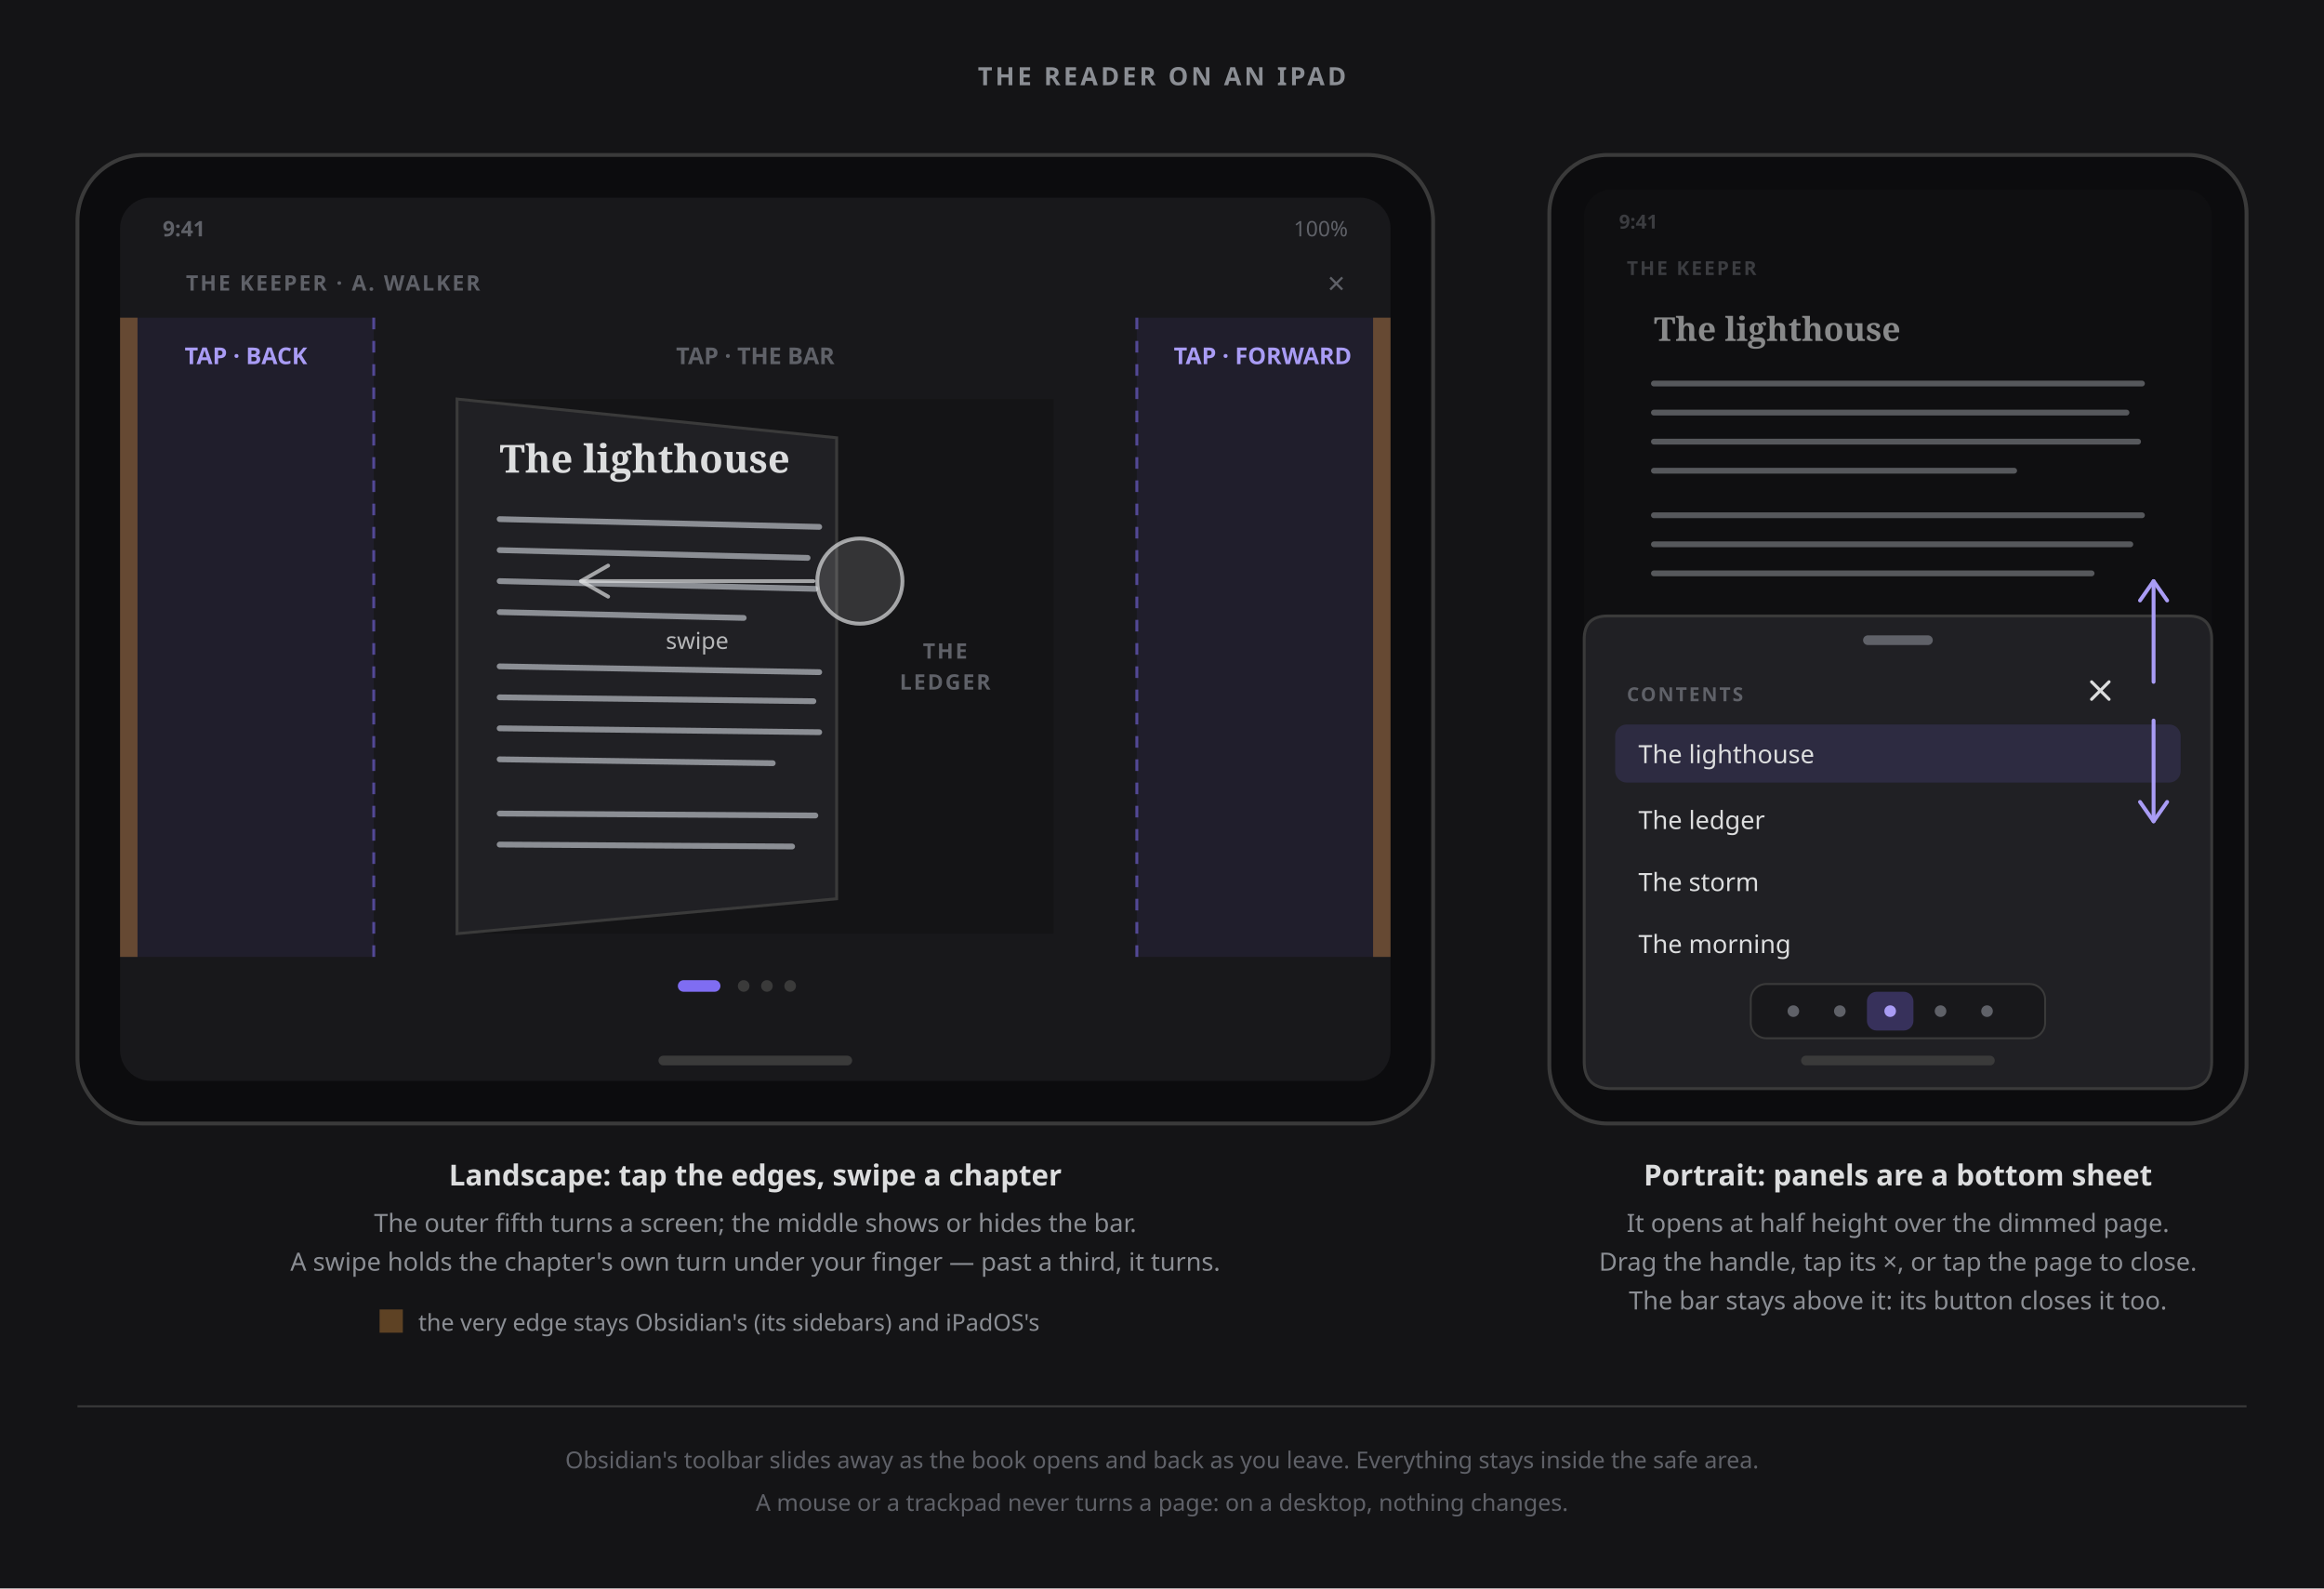
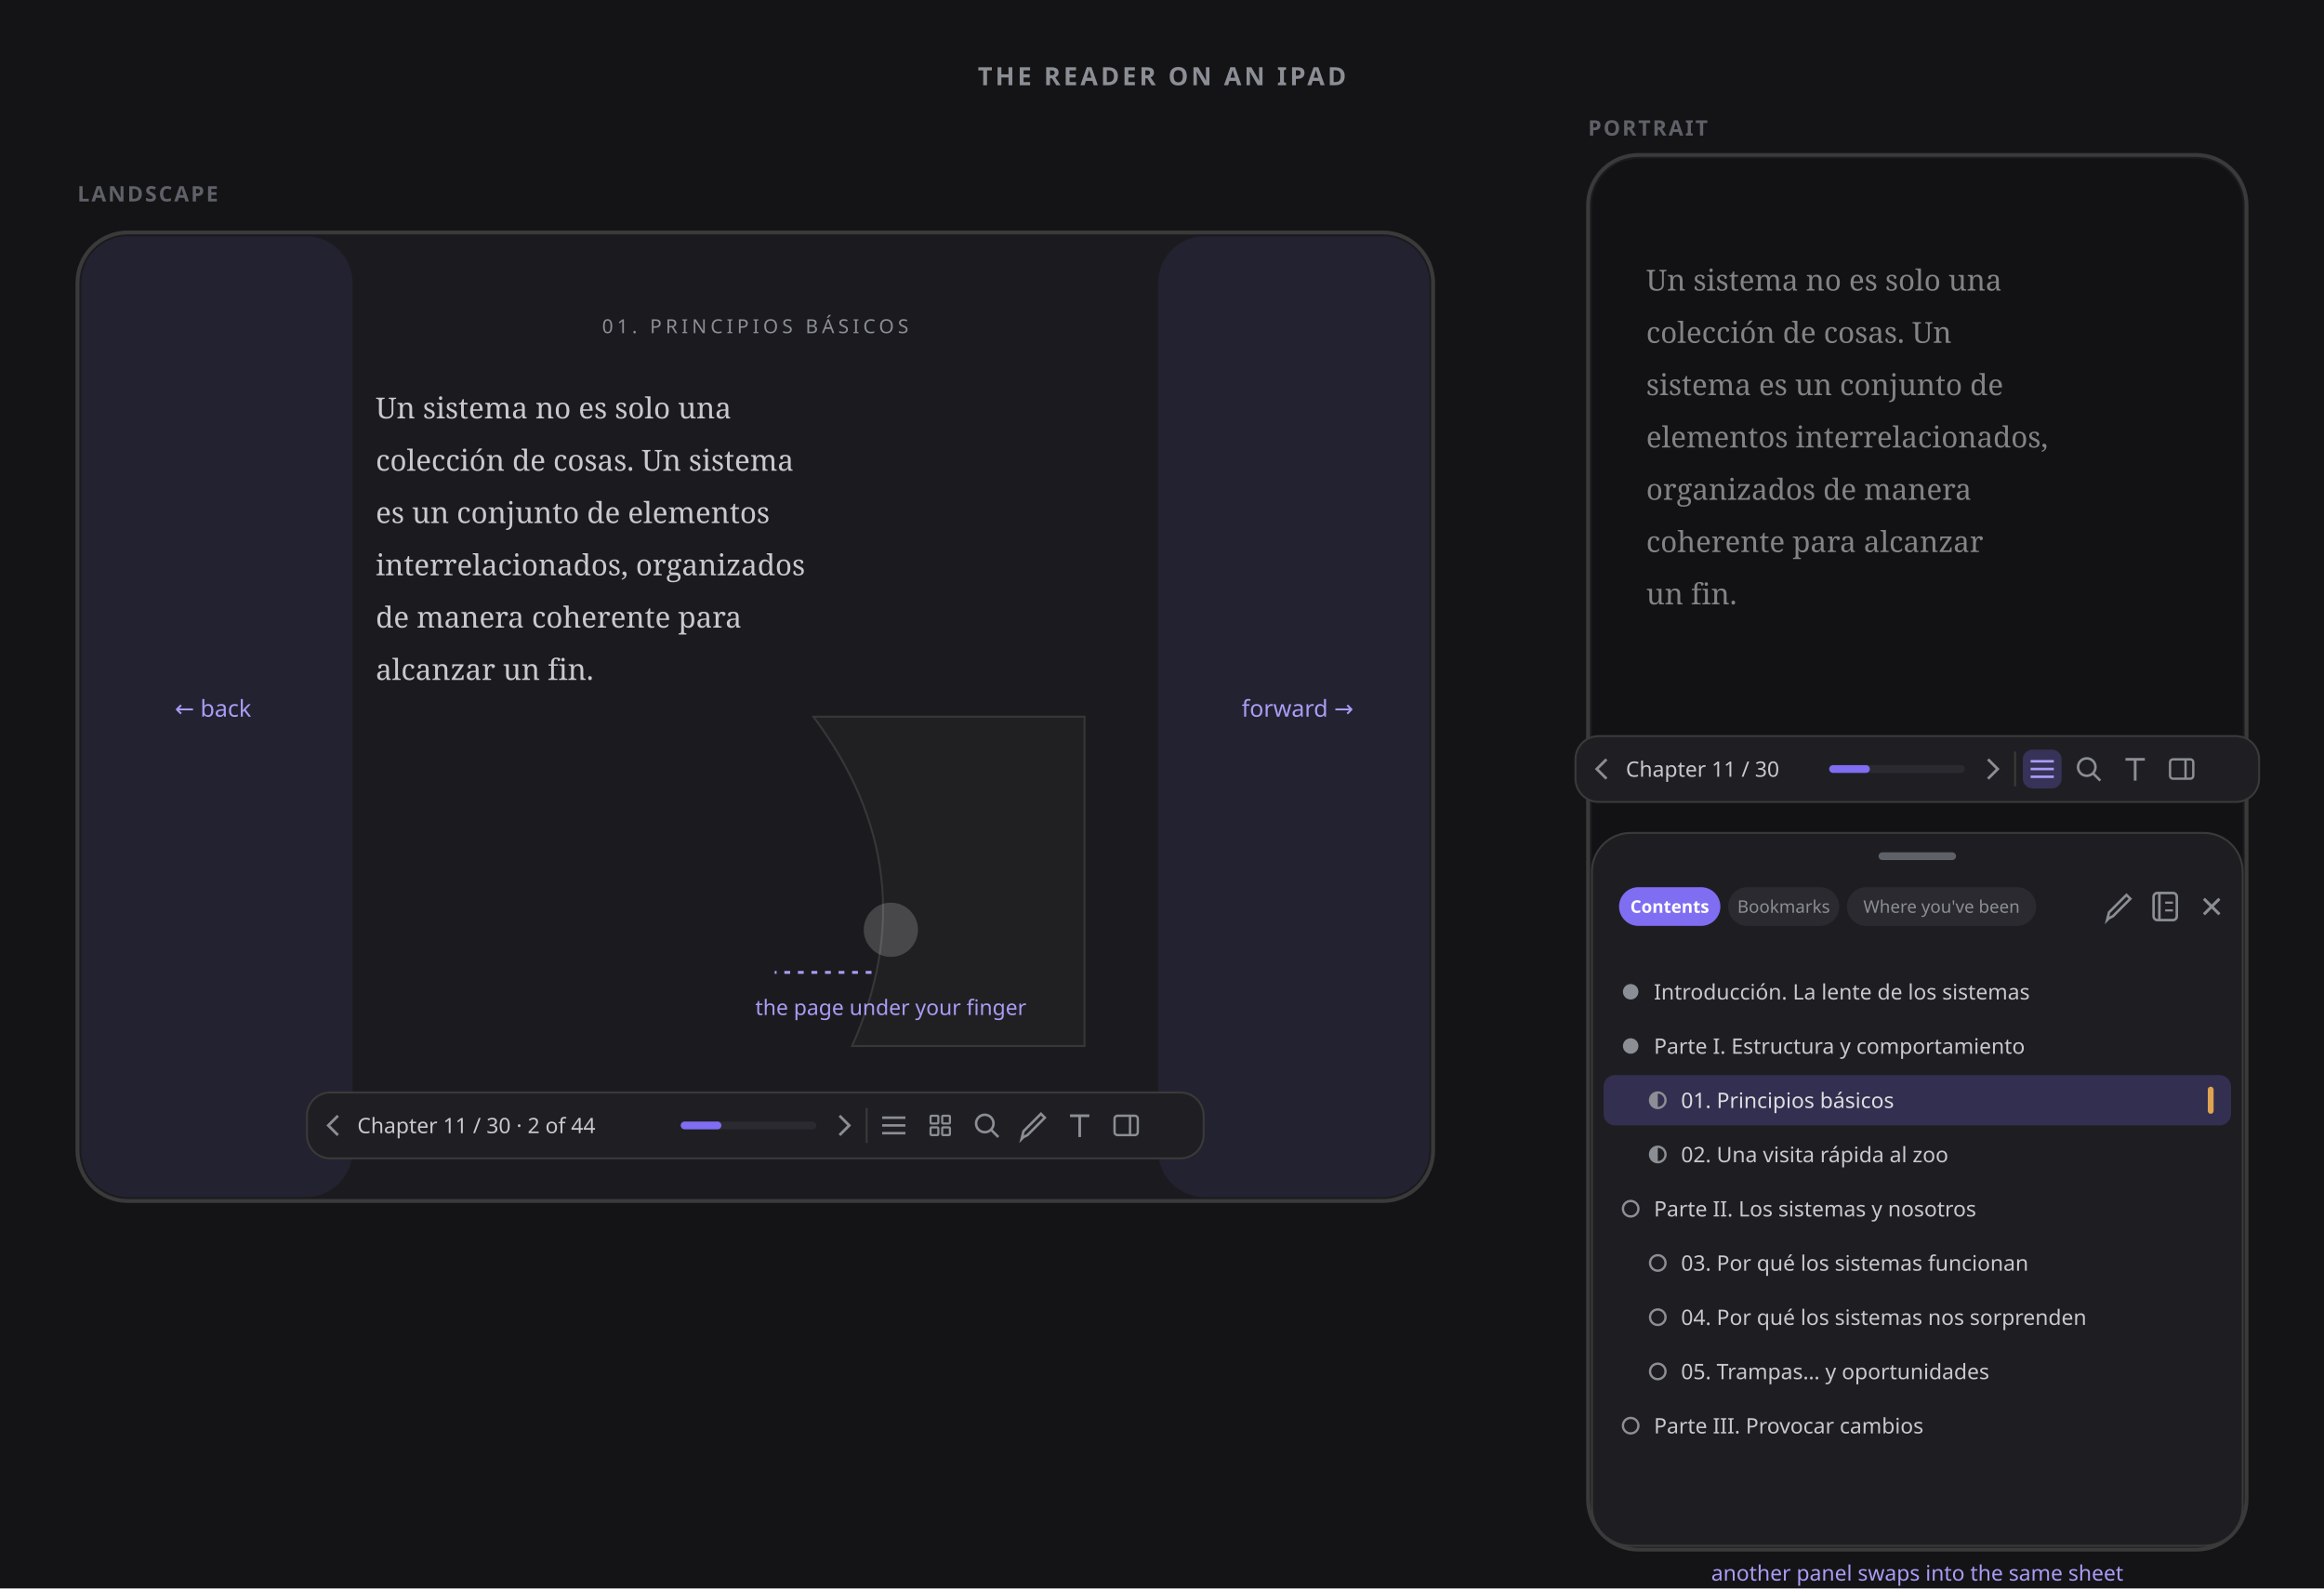
- <svg xmlns="http://www.w3.org/2000/svg" width="1200" height="820" viewBox="0 0 1200 820" role="img" aria-label="The Reader on an iPad. Landscape: the outer fifth of the page on each side is a tap zone that turns a screen back or forward, the middle shows the bar, and a finger swiping left holds the chapter's page part-turned under it. Portrait: Contents opens as a bottom sheet at half height, with a grab handle and its own close at the end of its head, over the page dimmed behind it; the bar stays above the sheet, its Contents button pressed.">
+ <svg xmlns="http://www.w3.org/2000/svg" width="1200" height="820" viewBox="0 0 1200 820" role="img" aria-label="The Reader on an iPad. Landscape: the outer fifth of the page on each side is a tap zone that turns a screen back or forward, the middle shows the bar, which reads Chapter 11 / 30 · 2 of 44, and a finger swiping left holds the chapter's page part-turned under it. Portrait: the drawer is the bottom sheet — Contents opens at half height with a grab handle, its tabs, the pencil for Recall and the notebook, and its own close, its rows read, partly read or not yet, the current one washed, a mark where you marked; the page dims behind it. The bar stays above the sheet, its Contents button pressed; another panel swaps into the same sheet without rising again.">
  <rect width="1200" height="820" fill="#141416" />
-   <text x="600" y="44" fill="#8b8e94" font-family="sans-serif" font-size="13" font-weight="600" text-anchor="middle" letter-spacing="1.5">THE READER ON AN IPAD</text>
-   <rect x="40" y="80" width="700" height="500" rx="34" fill="#0c0c0e" stroke="#3a3a3a" stroke-width="2" />
-   <rect x="62" y="102" width="656" height="456" rx="16" fill="#18181b" />
-   <text x="84" y="122" fill="#5f6168" font-family="sans-serif" font-size="11" font-weight="600">9:41</text>
-   <text x="696" y="122" fill="#5f6168" font-family="sans-serif" font-size="11" text-anchor="end">100%</text>
-   <text x="96" y="150" fill="#5f6168" font-family="sans-serif" font-size="11" font-weight="600" letter-spacing="1">THE KEEPER · A. WALKER</text>
-   <text x="690" y="152" fill="#5f6168" font-family="sans-serif" font-size="16" text-anchor="middle">×</text>
-   <rect x="62" y="164" width="131" height="330" fill="#7f6df2" fill-opacity="0.08" />
-   <line x1="193" y1="164" x2="193" y2="494" stroke="#7f6df2" stroke-opacity="0.55" stroke-width="1.5" stroke-dasharray="6 6" />
-   <rect x="587" y="164" width="131" height="330" fill="#7f6df2" fill-opacity="0.08" />
-   <line x1="587" y1="164" x2="587" y2="494" stroke="#7f6df2" stroke-opacity="0.55" stroke-width="1.5" stroke-dasharray="6 6" />
-   <text x="127" y="188" fill="#a99cf5" font-family="sans-serif" font-size="12" font-weight="600" text-anchor="middle">TAP · BACK</text>
-   <text x="652" y="188" fill="#a99cf5" font-family="sans-serif" font-size="12" font-weight="600" text-anchor="middle">TAP · FORWARD</text>
-   <text x="390" y="188" fill="#5f6168" font-family="sans-serif" font-size="12" font-weight="600" text-anchor="middle">TAP · THE BAR</text>
-   <rect x="236" y="206" width="308" height="276" fill="#141416" />
-   <text x="488" y="340" fill="#5f6168" font-family="sans-serif" font-size="11" font-weight="600" text-anchor="middle" letter-spacing="1">THE</text>
-   <text x="488" y="356" fill="#5f6168" font-family="sans-serif" font-size="11" font-weight="600" text-anchor="middle" letter-spacing="1">LEDGER</text>
-   <polygon points="236,206 432,226 432,464 236,482" fill="#202024" stroke="#3a3a3a" stroke-width="1.5" />
-   <text x="258" y="244" fill="#dcddde" font-family="Georgia, serif" font-size="20" font-weight="700">The lighthouse</text>
-   <g stroke="#8b8e94" stroke-width="3" stroke-linecap="round">
-     <line x1="258" y1="268" x2="423" y2="272" />
-     <line x1="258" y1="284" x2="417" y2="288" />
-     <line x1="258" y1="300" x2="421" y2="304" />
-     <line x1="258" y1="316" x2="384" y2="319" />
-     <line x1="258" y1="344" x2="423" y2="347" />
-     <line x1="258" y1="360" x2="420" y2="362" />
-     <line x1="258" y1="376" x2="423" y2="378" />
-     <line x1="258" y1="392" x2="399" y2="394" />
-     <line x1="258" y1="420" x2="421" y2="421" />
-     <line x1="258" y1="436" x2="409" y2="437" />
-   </g>
-   <circle cx="444" cy="300" r="22" fill="#dcddde" fill-opacity="0.16" stroke="#dcddde" stroke-opacity="0.7" stroke-width="2" />
-   <path d="M 420 300 L 300 300" stroke="#dcddde" stroke-opacity="0.7" stroke-width="2" fill="none" stroke-linecap="round" />
-   <path d="M 314 292 L 300 300 L 314 308" stroke="#dcddde" stroke-opacity="0.7" stroke-width="2" fill="none" stroke-linecap="round" stroke-linejoin="round" />
-   <text x="360" y="335" fill="#dcddde" fill-opacity="0.8" font-family="sans-serif" font-size="12" text-anchor="middle">swipe</text>
-   <rect x="62" y="164" width="9" height="330" fill="#e9973f" fill-opacity="0.35" />
-   <rect x="709" y="164" width="9" height="330" fill="#e9973f" fill-opacity="0.35" />
-   <g fill="#3a3a3a">
-     <rect x="350" y="506" width="22" height="6" rx="3" fill="#7f6df2" />
-     <circle cx="384" cy="509" r="3" />
-     <circle cx="396" cy="509" r="3" />
-     <circle cx="408" cy="509" r="3" />
-   </g>
-   <rect x="340" y="545" width="100" height="5" rx="2.5" fill="#3a3a3a" />
-   <text x="390" y="612" fill="#dcddde" font-family="sans-serif" font-size="15" font-weight="600" text-anchor="middle">Landscape: tap the edges, swipe a chapter</text>
-   <text x="390" y="636" fill="#8b8e94" font-family="sans-serif" font-size="13" text-anchor="middle">The outer fifth turns a screen; the middle shows or hides the bar.</text>
-   <text x="390" y="656" fill="#8b8e94" font-family="sans-serif" font-size="13" text-anchor="middle">A swipe holds the chapter's own turn under your finger — past a third, it turns.</text>
-   <g>
-     <rect x="196" y="676" width="12" height="12" fill="#e9973f" fill-opacity="0.35" />
-     <text x="216" y="687" fill="#8b8e94" font-family="sans-serif" font-size="12">the very edge stays Obsidian's (its sidebars) and iPadOS's</text>
-   </g>
-   <rect x="800" y="80" width="360" height="500" rx="30" fill="#0c0c0e" stroke="#3a3a3a" stroke-width="2" />
-   <rect x="818" y="98" width="324" height="464" rx="14" fill="#18181b" />
-   <text x="836" y="118" fill="#5f6168" font-family="sans-serif" font-size="10" font-weight="600">9:41</text>
-   <text x="840" y="142" fill="#5f6168" font-family="sans-serif" font-size="10" font-weight="600" letter-spacing="1">THE KEEPER</text>
-   <text x="854" y="176" fill="#dcddde" font-family="Georgia, serif" font-size="17" font-weight="700">The lighthouse</text>
-   <g stroke="#8b8e94" stroke-width="3" stroke-linecap="round">
-     <line x1="854" y1="198" x2="1106" y2="198" />
-     <line x1="854" y1="213" x2="1098" y2="213" />
-     <line x1="854" y1="228" x2="1104" y2="228" />
-     <line x1="854" y1="243" x2="1040" y2="243" />
-     <line x1="854" y1="266" x2="1106" y2="266" />
-     <line x1="854" y1="281" x2="1100" y2="281" />
-     <line x1="854" y1="296" x2="1080" y2="296" />
-   </g>
-   <rect x="818" y="98" width="324" height="464" rx="14" fill="#000000" fill-opacity="0.38" />
-   <path d="M 818 330 Q 818 318 830 318 L 1130 318 Q 1142 318 1142 330 L 1142 548 Q 1142 562 1128 562 L 832 562 Q 818 562 818 548 Z" fill="#202024" stroke="#3a3a3a" stroke-width="1.5" />
-   <rect x="962" y="328" width="36" height="5" rx="2.5" fill="#5f6168" />
-   <text x="840" y="362" fill="#5f6168" font-family="sans-serif" font-size="10" font-weight="600" letter-spacing="1">CONTENTS</text>
-   <rect x="834" y="374" width="292" height="30" rx="6" fill="#7f6df2" fill-opacity="0.14" />
-   <text x="846" y="394" fill="#dcddde" font-family="sans-serif" font-size="13">The lighthouse</text>
-   <text x="846" y="428" fill="#dcddde" font-family="sans-serif" font-size="13">The ledger</text>
-   <text x="846" y="460" fill="#dcddde" font-family="sans-serif" font-size="13">The storm</text>
-   <text x="846" y="492" fill="#dcddde" font-family="sans-serif" font-size="13">The morning</text>
-   <path d="M 1080 352 l 9 9 M 1089 352 l -9 9" stroke="#dcddde" stroke-width="1.6" stroke-linecap="round" />
-   <rect x="904" y="508" width="152" height="28" rx="8" fill="#18181b" stroke="#3a3a3a" />
-   <circle cx="926" cy="522" r="3" fill="#5f6168" />
-   <circle cx="950" cy="522" r="3" fill="#5f6168" />
-   <rect x="964" y="512" width="24" height="20" rx="5" fill="#7f6df2" fill-opacity="0.3" />
-   <circle cx="976" cy="522" r="3" fill="#a99cf5" />
-   <circle cx="1002" cy="522" r="3" fill="#5f6168" />
-   <circle cx="1026" cy="522" r="3" fill="#5f6168" />
-   <path d="M 1112 352 L 1112 300" stroke="#a99cf5" stroke-width="2" fill="none" stroke-linecap="round" />
-   <path d="M 1105 310 L 1112 300 L 1119 310" stroke="#a99cf5" stroke-width="2" fill="none" stroke-linecap="round" stroke-linejoin="round" />
-   <path d="M 1112 372 L 1112 424" stroke="#a99cf5" stroke-width="2" fill="none" stroke-linecap="round" />
-   <path d="M 1105 414 L 1112 424 L 1119 414" stroke="#a99cf5" stroke-width="2" fill="none" stroke-linecap="round" stroke-linejoin="round" />
-   <rect x="930" y="545" width="100" height="5" rx="2.5" fill="#3a3a3a" />
-   <text x="980" y="612" fill="#dcddde" font-family="sans-serif" font-size="15" font-weight="600" text-anchor="middle">Portrait: panels are a bottom sheet</text>
-   <text x="980" y="636" fill="#8b8e94" font-family="sans-serif" font-size="13" text-anchor="middle">It opens at half height over the dimmed page.</text>
-   <text x="980" y="656" fill="#8b8e94" font-family="sans-serif" font-size="13" text-anchor="middle">Drag the handle, tap its ×, or tap the page to close.</text>
-   <text x="980" y="676" fill="#8b8e94" font-family="sans-serif" font-size="13" text-anchor="middle">The bar stays above it: its button closes it too.</text>
-   <line x1="40" y1="726" x2="1160" y2="726" stroke="#3a3a3a" stroke-width="1" />
-   <text x="600" y="758" fill="#5f6168" font-family="sans-serif" font-size="12" text-anchor="middle">Obsidian's toolbar slides away as the book opens and back as you leave. Everything stays inside the safe area.</text>
-   <text x="600" y="780" fill="#5f6168" font-family="sans-serif" font-size="12" text-anchor="middle">A mouse or a trackpad never turns a page: on a desktop, nothing changes.</text>
+   <text x="600.0" y="44" fill="#8b8e94" font-family="sans-serif" font-size="13" font-weight="600" text-anchor="middle" letter-spacing="1.5">THE READER ON AN IPAD</text>
+   <rect x="40" y="120" width="700" height="500" rx="26" fill="#1b1b1f" stroke="#3a3a3a" stroke-width="2" />
+   <text x="40" y="104" fill="#5f6168" font-family="sans-serif" font-size="11" font-weight="600" letter-spacing="1">LANDSCAPE</text>
+   <rect x="42" y="122" width="140.0" height="496" rx="24" fill="#7f6df2" opacity="0.08" />
+   <rect x="598.0" y="122" width="140.0" height="496" rx="24" fill="#7f6df2" opacity="0.08" />
+   <text x="110.0" y="370.0" fill="#a99cf5" font-family="sans-serif" font-size="12" text-anchor="middle">← back</text>
+   <text x="670.0" y="370.0" fill="#a99cf5" font-family="sans-serif" font-size="12" text-anchor="middle">forward →</text>
+   <text x="390.0" y="172" fill="#8b8e94" font-family="sans-serif" font-size="10" text-anchor="middle" letter-spacing="2">01. PRINCIPIOS BÁSICOS</text>
+   <text x="194.0" y="216" fill="#c8c9cc" font-family="serif" font-size="15">Un sistema no es solo una</text>
+   <text x="194.0" y="243" fill="#c8c9cc" font-family="serif" font-size="15">colección de cosas. Un sistema</text>
+   <text x="194.0" y="270" fill="#c8c9cc" font-family="serif" font-size="15">es un conjunto de elementos</text>
+   <text x="194.0" y="297" fill="#c8c9cc" font-family="serif" font-size="15">interrelacionados, organizados</text>
+   <text x="194.0" y="324" fill="#c8c9cc" font-family="serif" font-size="15">de manera coherente para</text>
+   <text x="194.0" y="351" fill="#c8c9cc" font-family="serif" font-size="15">alcanzar un fin.</text>
+   <path d="M 420.0 370 Q 480.0 450 440.0 540 L 560.0 540 L 560.0 370 Z" stroke="#3a3a3a" stroke-width="1" fill="#202024" opacity="0.9" />
+   <circle cx="460.0" cy="480" r="14" fill="#ffffff" opacity="0.18" />
+   <path d="M 450.0 502 L 400.0 502" stroke="#a99cf5" stroke-width="1.5" fill="none" stroke-dasharray="3 4" />
+   <text x="390.0" y="524" fill="#a99cf5" font-family="sans-serif" font-size="11">the page under your finger</text>
+   <rect x="158.5" y="564" width="463.0" height="34" rx="12" fill="#1f1f23" stroke="#3a3a3a" stroke-width="1" />
+   <path d="M 174.5 576 L 169.5 581 L 174.5 586" stroke="#8b8e94" stroke-width="1.4" fill="none" />
+   <text x="184.5" y="585" fill="#c8c9cc" font-family="sans-serif" font-size="11">Chapter 11 / 30 · 2 of 44</text>
+   <rect x="351.5" y="579" width="70" height="4" rx="2" fill="#2a2a30" />
+   <rect x="351.5" y="579" width="21.0" height="4" rx="2" fill="#7f6df2" />
+   <path d="M 433.5 576 L 438.5 581 L 433.5 586" stroke="#8b8e94" stroke-width="1.4" fill="none" />
+   <path d="M 447.5 572 L 447.5 590" stroke="#3a3a3a" stroke-width="1" fill="none" />
+   <path d="M 455.5 577 L 467.5 577" stroke="#8b8e94" stroke-width="1.3" fill="none" />
+   <path d="M 455.5 581 L 467.5 581" stroke="#8b8e94" stroke-width="1.3" fill="none" />
+   <path d="M 455.5 585 L 467.5 585" stroke="#8b8e94" stroke-width="1.3" fill="none" />
+   <rect x="480.5" y="576" width="4" height="4" rx="0.5" fill="none" stroke="#8b8e94" stroke-width="1.1" />
+   <rect x="480.5" y="582" width="4" height="4" rx="0.5" fill="none" stroke="#8b8e94" stroke-width="1.1" />
+   <rect x="486.5" y="576" width="4" height="4" rx="0.5" fill="none" stroke="#8b8e94" stroke-width="1.1" />
+   <rect x="486.5" y="582" width="4" height="4" rx="0.5" fill="none" stroke="#8b8e94" stroke-width="1.1" />
+   <circle cx="508.5" cy="580" r="4.5" fill="none" stroke="#8b8e94" stroke-width="1.3" />
+   <path d="M 512.0 583.5 L 515.5 587" stroke="#8b8e94" stroke-width="1.3" fill="none" />
+   <path d="M 528.5 587 L 527.5 588 L 528.5 584 L 537.5 575 L 539.5 577 L 530.5 586 Z" stroke="#8b8e94" stroke-width="1.3" fill="none" />
+   <path d="M 552.5 576 L 562.5 576" stroke="#8b8e94" stroke-width="1.4" fill="none" />
+   <path d="M 557.5 576 L 557.5 587" stroke="#8b8e94" stroke-width="1.4" fill="none" />
+   <rect x="575.5" y="576" width="12" height="10" rx="1.5" fill="none" stroke="#8b8e94" stroke-width="1.2" />
+   <path d="M 583.5 576 L 583.5 586" stroke="#8b8e94" stroke-width="1.2" fill="none" />
+   <rect x="820" y="80" width="340" height="720" rx="26" fill="#1b1b1f" stroke="#3a3a3a" stroke-width="2" />
+   <text x="820" y="70" fill="#5f6168" font-family="sans-serif" font-size="11" font-weight="600" letter-spacing="1">PORTRAIT</text>
+   <text x="850" y="150" fill="#c8c9cc" font-family="serif" font-size="15">Un sistema no es solo una</text>
+   <text x="850" y="177" fill="#c8c9cc" font-family="serif" font-size="15">colección de cosas. Un</text>
+   <text x="850" y="204" fill="#c8c9cc" font-family="serif" font-size="15">sistema es un conjunto de</text>
+   <text x="850" y="231" fill="#c8c9cc" font-family="serif" font-size="15">elementos interrelacionados,</text>
+   <text x="850" y="258" fill="#c8c9cc" font-family="serif" font-size="15">organizados de manera</text>
+   <text x="850" y="285" fill="#c8c9cc" font-family="serif" font-size="15">coherente para alcanzar</text>
+   <text x="850" y="312" fill="#c8c9cc" font-family="serif" font-size="15">un fin.</text>
+   <rect x="822" y="82" width="336" height="716" rx="24" fill="#000000" opacity="0.35" />
+   <rect x="813.5" y="380" width="353.0" height="34" rx="12" fill="#1f1f23" stroke="#3a3a3a" stroke-width="1" />
+   <path d="M 829.5 392 L 824.5 397 L 829.5 402" stroke="#8b8e94" stroke-width="1.4" fill="none" />
+   <text x="839.5" y="401" fill="#c8c9cc" font-family="sans-serif" font-size="11">Chapter 11 / 30</text>
+   <rect x="944.5" y="395" width="70" height="4" rx="2" fill="#2a2a30" />
+   <rect x="944.5" y="395" width="21.0" height="4" rx="2" fill="#7f6df2" />
+   <path d="M 1026.5 392 L 1031.5 397 L 1026.5 402" stroke="#8b8e94" stroke-width="1.4" fill="none" />
+   <path d="M 1040.5 388 L 1040.5 406" stroke="#3a3a3a" stroke-width="1" fill="none" />
+   <rect x="1044.5" y="387" width="20" height="20" rx="5" fill="#7f6df2" opacity="0.25" />
+   <path d="M 1048.5 393 L 1060.5 393" stroke="#a99cf5" stroke-width="1.3" fill="none" />
+   <path d="M 1048.5 397 L 1060.5 397" stroke="#a99cf5" stroke-width="1.3" fill="none" />
+   <path d="M 1048.5 401 L 1060.5 401" stroke="#a99cf5" stroke-width="1.3" fill="none" />
+   <circle cx="1077.5" cy="396" r="4.5" fill="none" stroke="#8b8e94" stroke-width="1.3" />
+   <path d="M 1081.0 399.5 L 1084.5 403" stroke="#8b8e94" stroke-width="1.3" fill="none" />
+   <path d="M 1097.5 392 L 1107.5 392" stroke="#8b8e94" stroke-width="1.4" fill="none" />
+   <path d="M 1102.5 392 L 1102.5 403" stroke="#8b8e94" stroke-width="1.4" fill="none" />
+   <rect x="1120.5" y="392" width="12" height="10" rx="1.5" fill="none" stroke="#8b8e94" stroke-width="1.2" />
+   <path d="M 1128.5 392 L 1128.5 402" stroke="#8b8e94" stroke-width="1.2" fill="none" />
+   <rect x="822" y="430" width="336" height="368" rx="20" fill="#1e1e22" stroke="#3a3a3a" stroke-width="1" />
+   <rect x="970.0" y="440" width="40" height="4" rx="2" fill="#5f6168" />
+   <rect x="836" y="458" width="52.32" height="20" rx="10.0" fill="#7f6df2" />
+   <text x="862.16" y="471.24" fill="#ffffff" font-family="sans-serif" font-size="9" font-weight="600" text-anchor="middle">Contents</text>
+   <rect x="892.32" y="458" width="57.36" height="20" rx="10.0" fill="#2a2a30" />
+   <text x="921.0" y="471.24" fill="#8b8e94" font-family="sans-serif" font-size="9" text-anchor="middle">Bookmarks</text>
+   <rect x="953.68" y="458" width="97.68" height="20" rx="10.0" fill="#2a2a30" />
+   <text x="1002.52" y="471.24" fill="#8b8e94" font-family="sans-serif" font-size="9" text-anchor="middle">Where you've been</text>
+   <path d="M 1089 474 L 1088 475 L 1089 471 L 1098 462 L 1100 464 L 1091 473 Z" stroke="#8b8e94" stroke-width="1.3" fill="none" />
+   <rect x="1112" y="461" width="12" height="14" rx="2" fill="none" stroke="#8b8e94" stroke-width="1.3" />
+   <path d="M 1115 461 L 1115 475" stroke="#8b8e94" stroke-width="1.3" fill="none" />
+   <path d="M 1118 466 L 1122 466" stroke="#8b8e94" stroke-width="1.1" fill="none" />
+   <path d="M 1118 470 L 1122 470" stroke="#8b8e94" stroke-width="1.1" fill="none" />
+   <path d="M 1138.0 464.0 L 1146.0 472.0 M 1146.0 464.0 L 1138.0 472.0" stroke="#8b8e94" stroke-width="1.5" fill="none" />
+   <circle cx="842" cy="512" r="4" fill="#8b8e94" />
+   <text x="854" y="516" fill="#c8c9cc" font-family="sans-serif" font-size="11">Introducción. La lente de los sistemas</text>
+   <circle cx="842" cy="540" r="4" fill="#8b8e94" />
+   <text x="854" y="544" fill="#c8c9cc" font-family="sans-serif" font-size="11">Parte I. Estructura y comportamiento</text>
+   <rect x="828" y="555.0" width="324" height="26" rx="6" fill="#7f6df2" opacity="0.22" />
+   <circle cx="856" cy="568" r="4" fill="none" stroke="#8b8e94" stroke-width="1.2" />
+   <path d="M 856 564 A 4 4 0 0 0 856 572 Z" stroke="none" stroke-width="0" fill="#8b8e94" />
+   <text x="868" y="572" fill="#dcddde" font-family="sans-serif" font-size="11">01. Principios básicos</text>
+   <rect x="1140" y="561" width="3" height="14" rx="1.5" fill="#e0a351" />
+   <circle cx="856" cy="596" r="4" fill="none" stroke="#8b8e94" stroke-width="1.2" />
+   <path d="M 856 592 A 4 4 0 0 0 856 600 Z" stroke="none" stroke-width="0" fill="#8b8e94" />
+   <text x="868" y="600" fill="#c8c9cc" font-family="sans-serif" font-size="11">02. Una visita rápida al zoo</text>
+   <circle cx="842" cy="624" r="4" fill="none" stroke="#8b8e94" stroke-width="1.2" />
+   <text x="854" y="628" fill="#c8c9cc" font-family="sans-serif" font-size="11">Parte II. Los sistemas y nosotros</text>
+   <circle cx="856" cy="652" r="4" fill="none" stroke="#8b8e94" stroke-width="1.2" />
+   <text x="868" y="656" fill="#c8c9cc" font-family="sans-serif" font-size="11">03. Por qué los sistemas funcionan</text>
+   <circle cx="856" cy="680" r="4" fill="none" stroke="#8b8e94" stroke-width="1.2" />
+   <text x="868" y="684" fill="#c8c9cc" font-family="sans-serif" font-size="11">04. Por qué los sistemas nos sorprenden</text>
+   <circle cx="856" cy="708" r="4" fill="none" stroke="#8b8e94" stroke-width="1.2" />
+   <text x="868" y="712" fill="#c8c9cc" font-family="sans-serif" font-size="11">05. Trampas… y oportunidades</text>
+   <circle cx="842" cy="736" r="4" fill="none" stroke="#8b8e94" stroke-width="1.2" />
+   <text x="854" y="740" fill="#c8c9cc" font-family="sans-serif" font-size="11">Parte III. Provocar cambios</text>
+   <text x="990.0" y="816" fill="#a99cf5" font-family="sans-serif" font-size="11" text-anchor="middle">another panel swaps into the same sheet</text>
</svg>
